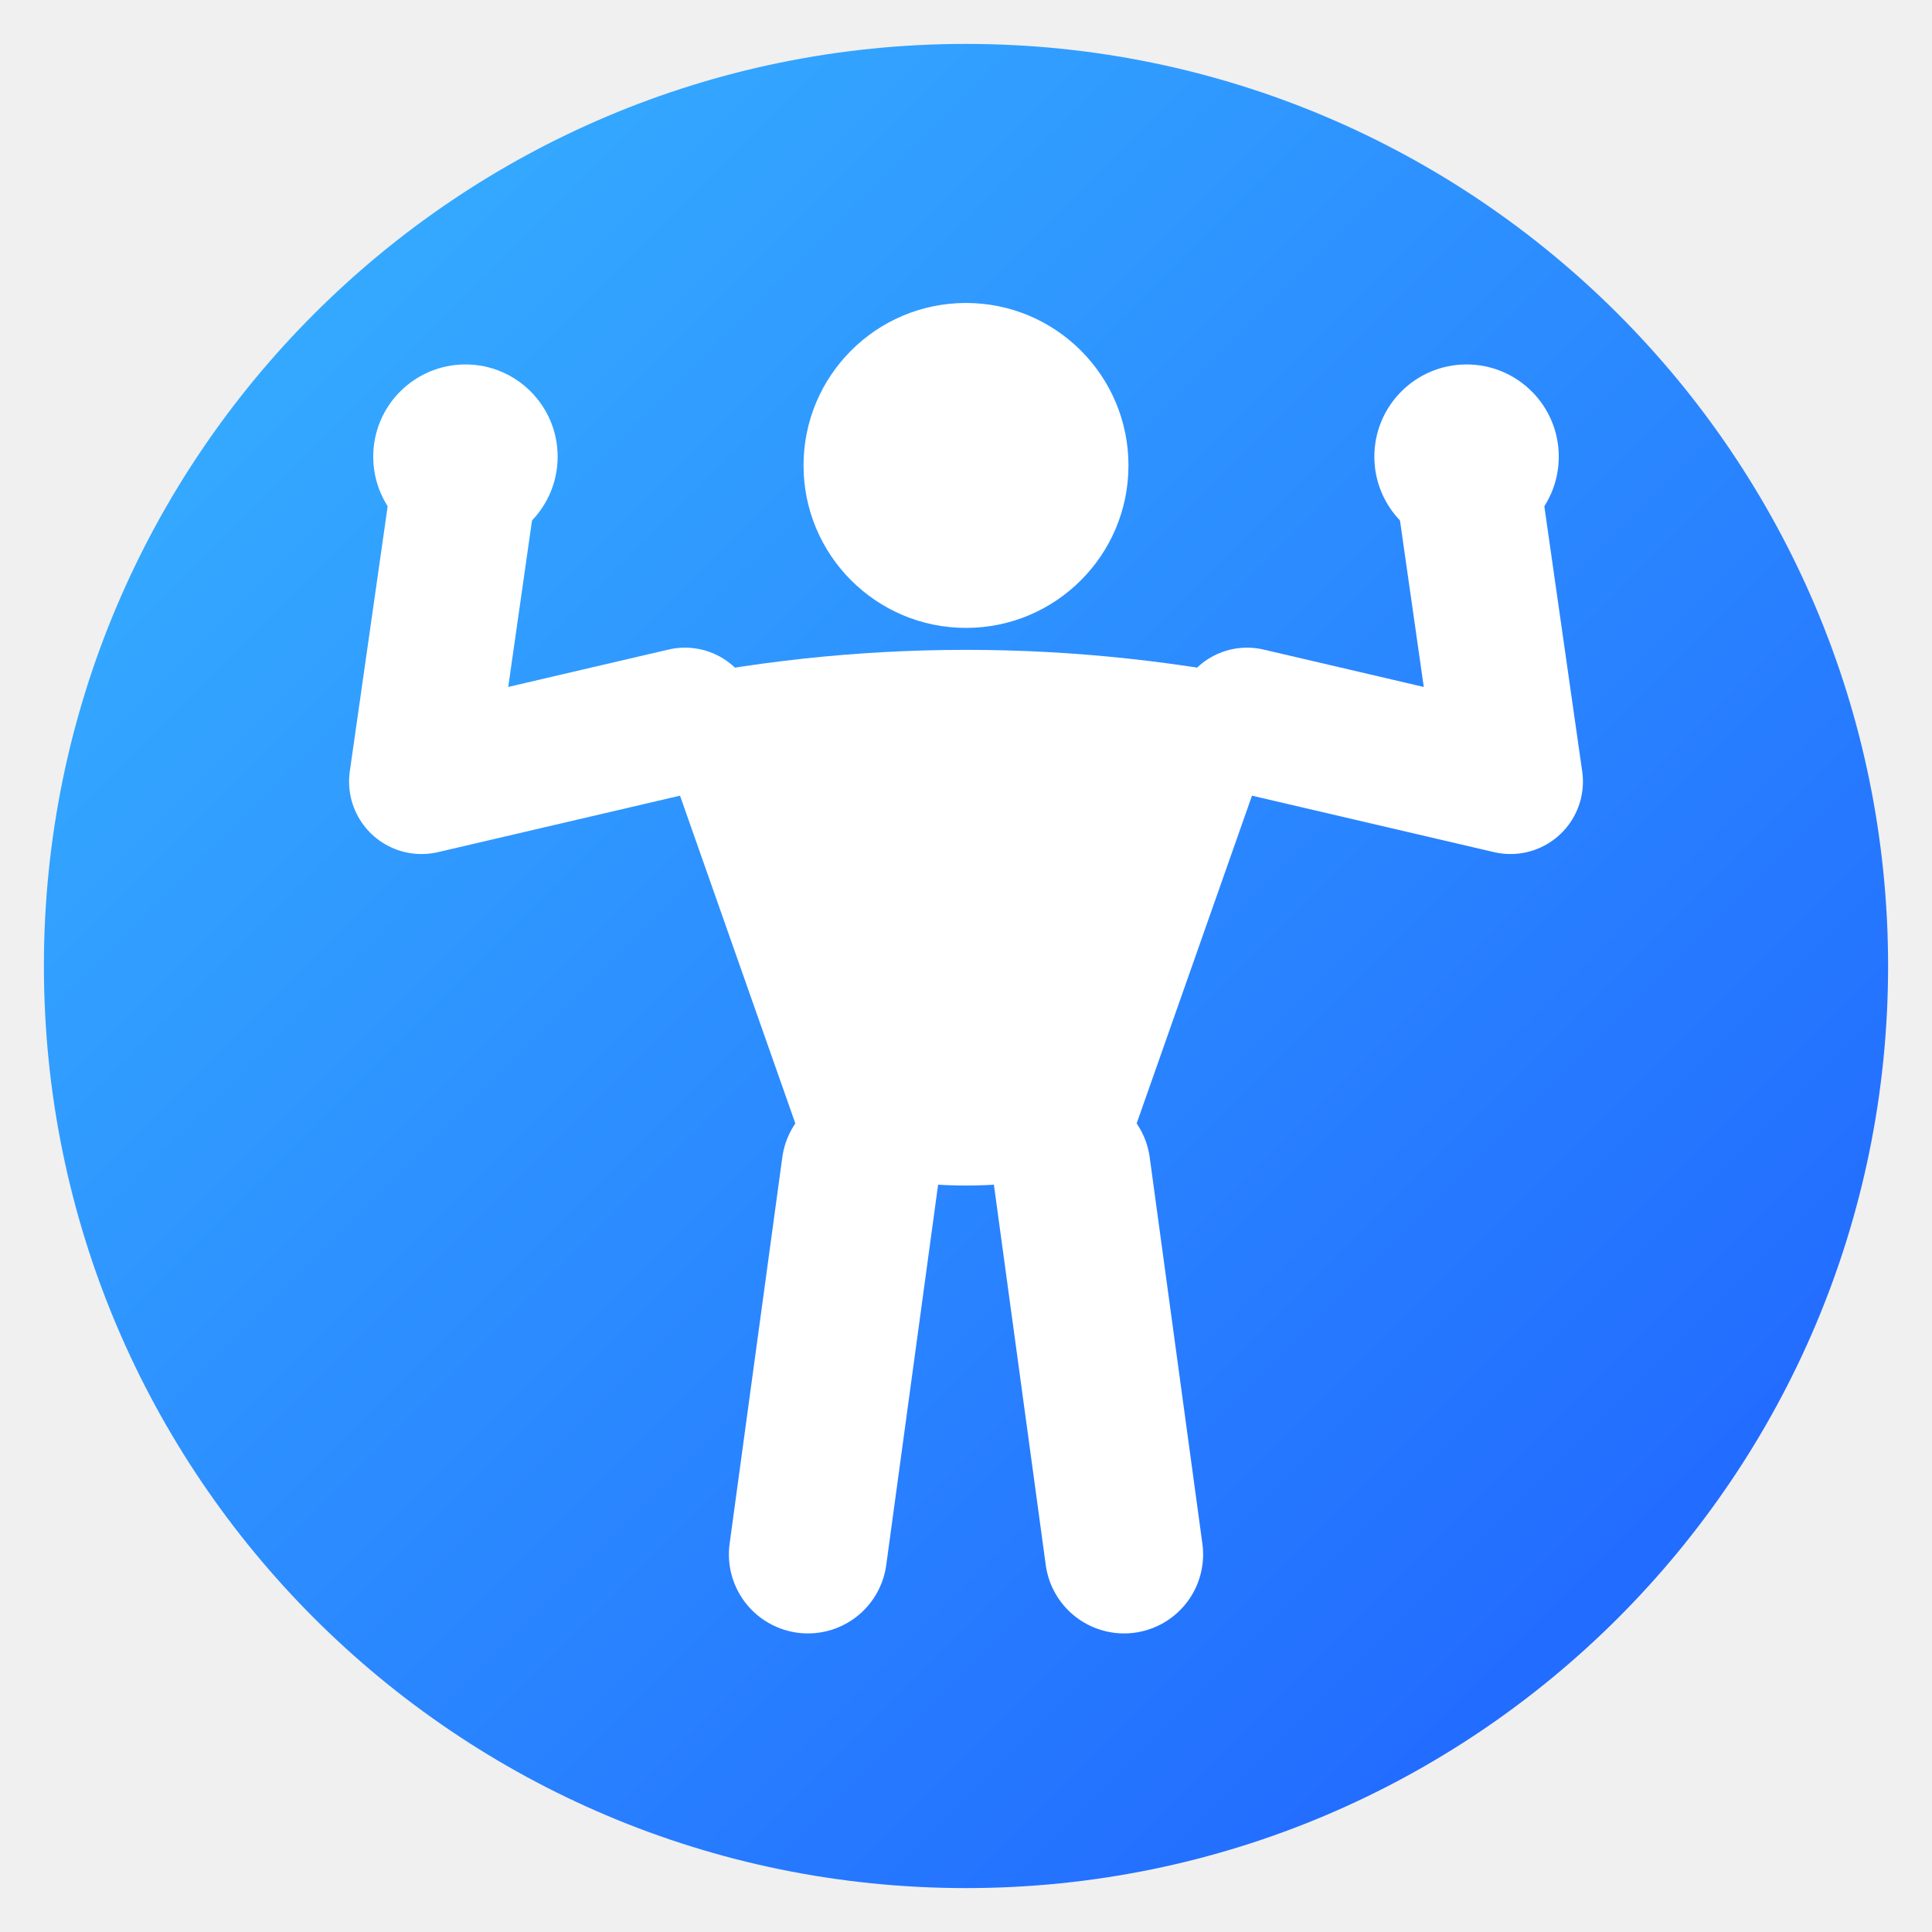
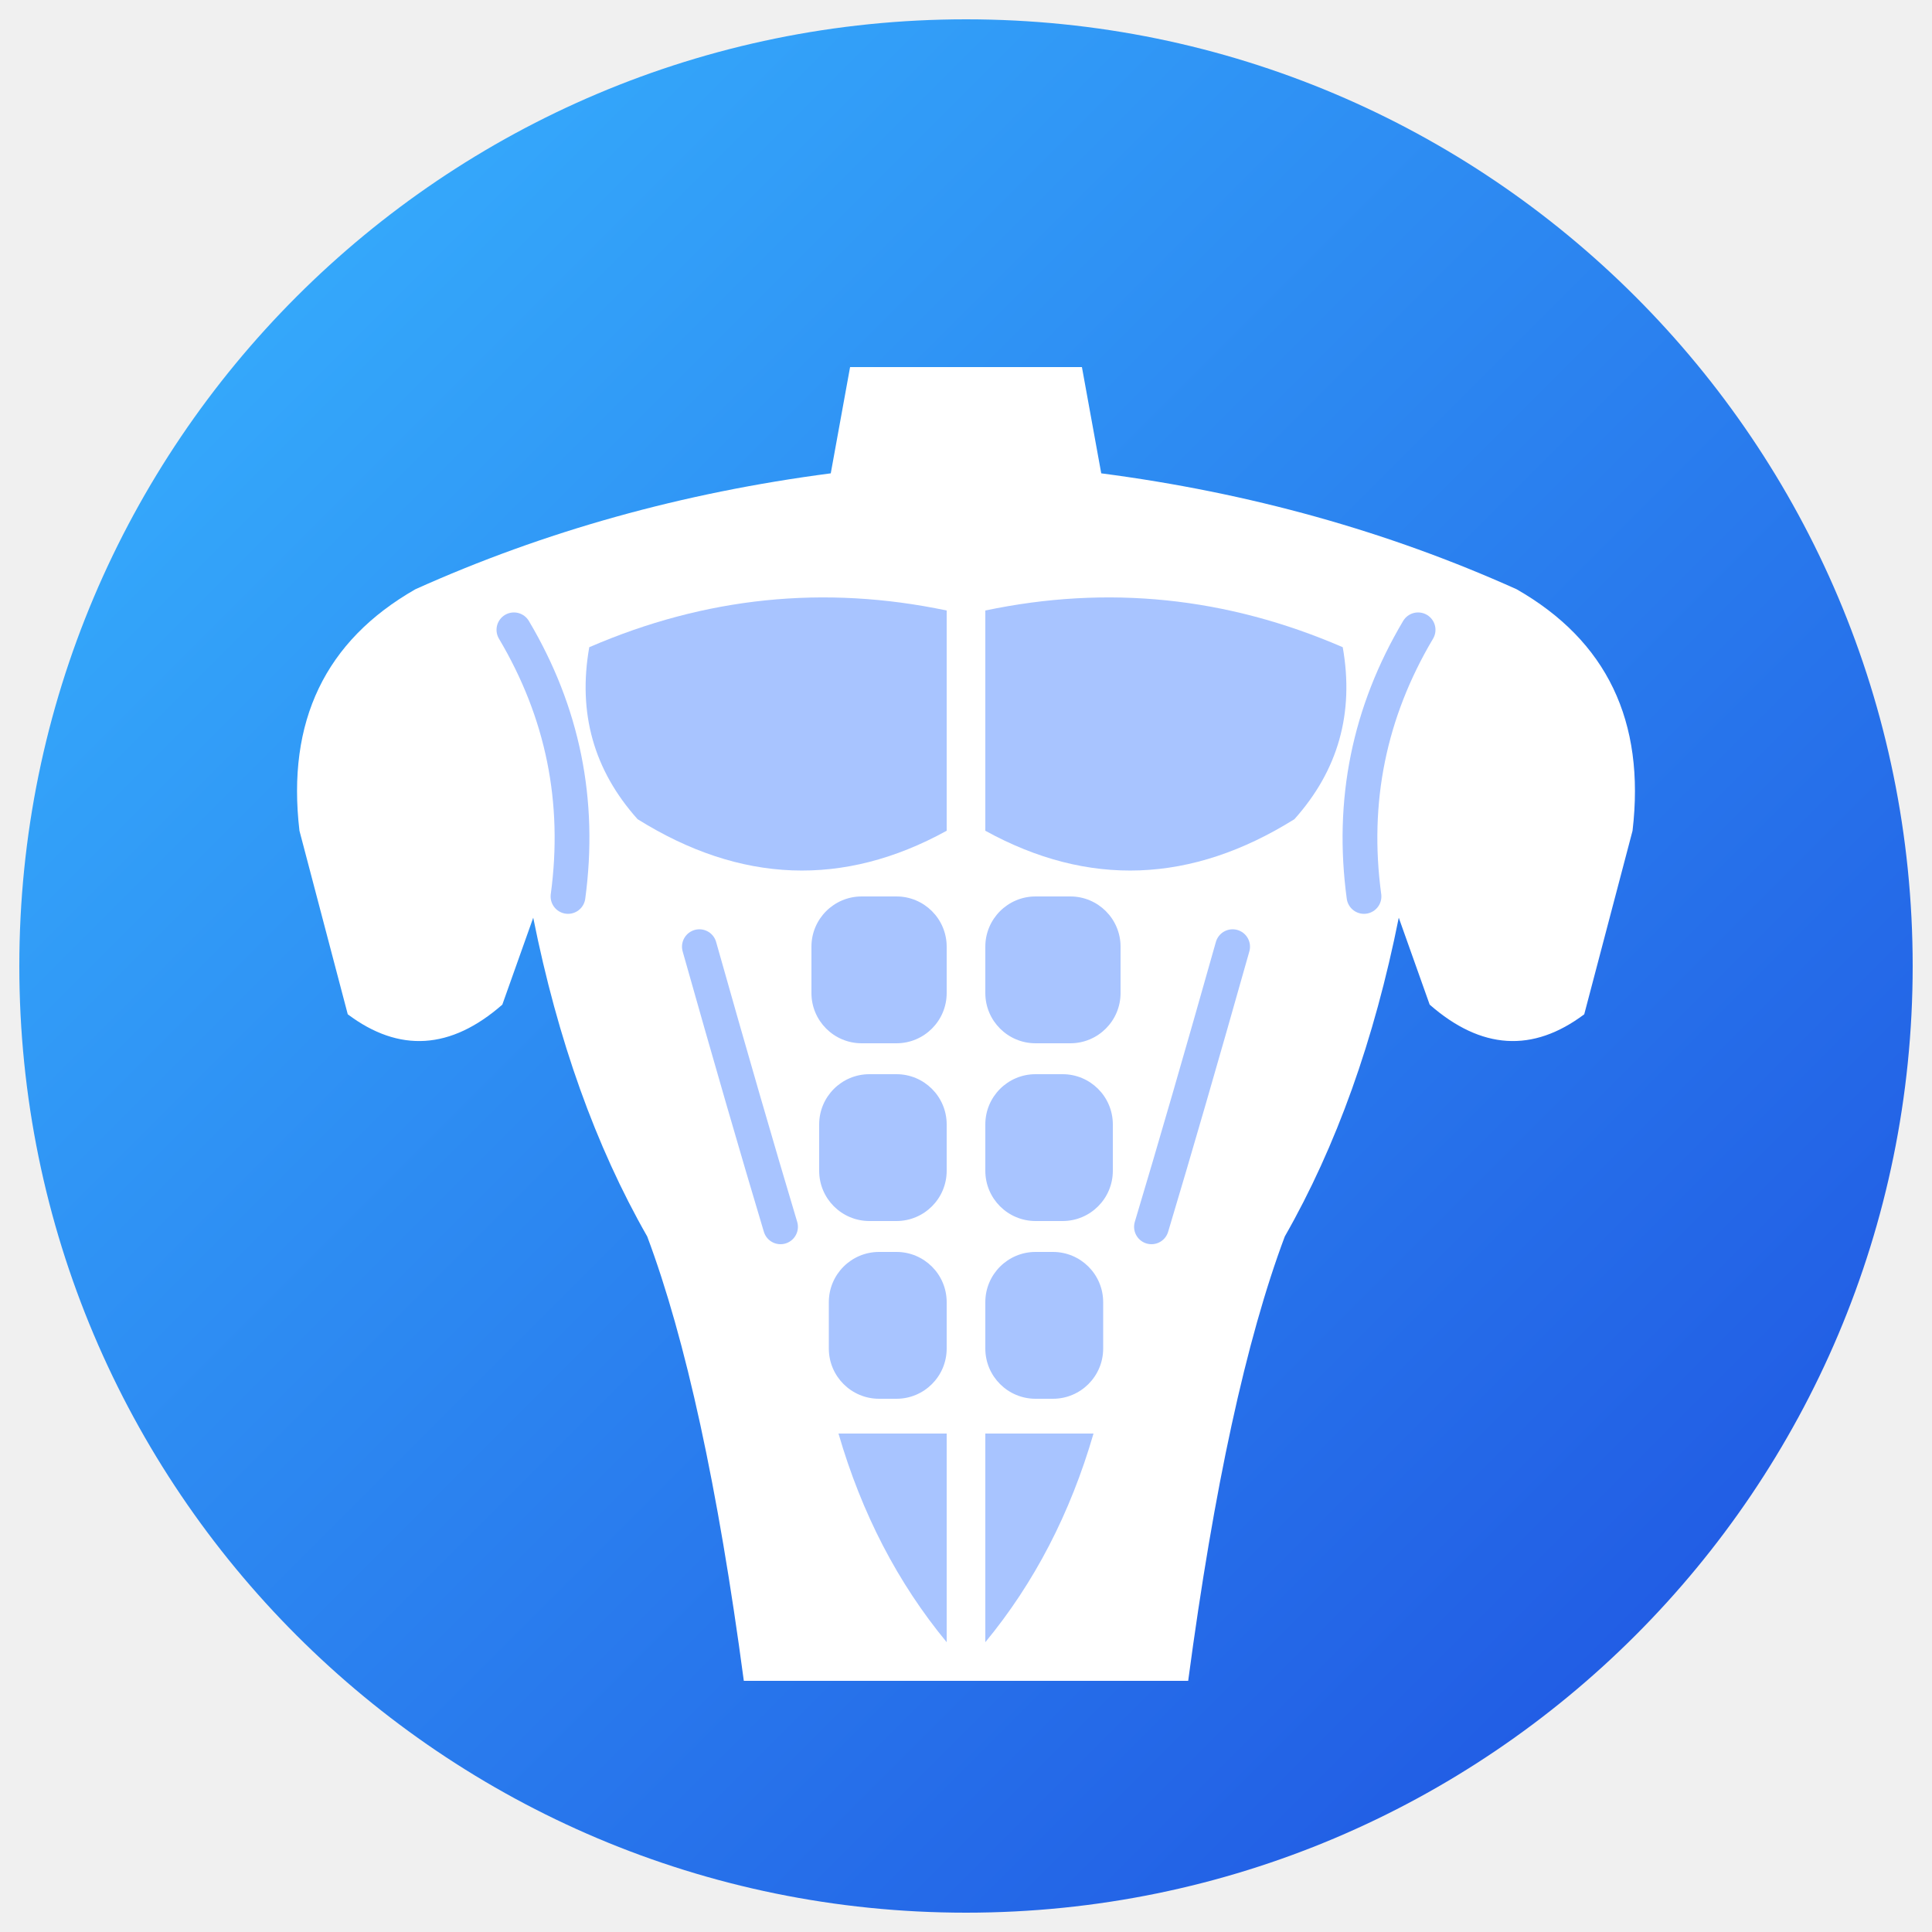
- <svg xmlns="http://www.w3.org/2000/svg" width="256" height="256" viewBox="0 0 44 44">
+ <svg xmlns="http://www.w3.org/2000/svg" width="256" height="256" viewBox="0 0 100 100">
  <defs>
-     <linearGradient id="oaLogo" x1="0" y1="0" x2="1" y2="1">
+     <linearGradient id="oaG" x1="0" y1="0" x2="1" y2="1">
      <stop offset="0" stop-color="#38B6FF" />
-       <stop offset="1" stop-color="#1E5EFF" />
+       <stop offset="1" stop-color="#1E4FE0" />
    </linearGradient>
  </defs>
-   <circle cx="22" cy="22" r="21" fill="url(#oaLogo)" />
-   <circle cx="22" cy="10.6" r="3.7" fill="#FFFFFF" />
-   <path d="M14.6 15.6 Q22 14 29.4 15.6 L25.6 26.4 Q22 27.6 18.4 26.4 Z" fill="#FFFFFF" />
-   <path d="M15.6 16.4 L9.6 17.8 L10.6 10.8 M28.4 16.4 L34.4 17.8 L33.4 10.8" fill="none" stroke="#FFFFFF" stroke-width="3.3" stroke-linecap="round" stroke-linejoin="round" />
-   <circle cx="10.6" cy="10.4" r="2.1" fill="#FFFFFF" />
-   <circle cx="33.4" cy="10.4" r="2.1" fill="#FFFFFF" />
-   <path d="M19.6 26.6 L18.4 35.4 M24.4 26.6 L25.6 35.4" fill="none" stroke="#FFFFFF" stroke-width="3.6" stroke-linecap="round" />
+   <circle cx="50" cy="50" r="49" fill="url(#oaG)" />
+   <path d="M44 19 L56 19 L57 24.5 Q68.5 26 78.5 30.5 Q85.5 34.5 84.5 43 L82 52.5 Q78 55.5 74 52 L72.4 47.5 Q70.5 57 66.5 64 Q63.5 72 61.5 87 L38.5 87 Q36.5 72 33.5 64 Q29.5 57 27.6 47.5 L26 52 Q22 55.5 18 52.5 L15.5 43 Q14.5 34.5 21.5 30.5 Q31.5 26 43 24.5 Z" fill="#FFFFFF" />
+   <g fill="#A8C4FF">
+     <path d="M30.5 33.5 Q39.5 29.6 49 31.6 L49 43 Q41 47.4 33 42.4 Q29.6 38.6 30.5 33.5 Z" />
+     <path d="M69.5 33.5 Q60.5 29.6 51 31.6 L51 43 Q59 47.4 67 42.4 Q70.4 38.6 69.5 33.5 Z" />
+     <rect x="42" y="46.4" width="7" height="7.6" rx="2.6" />
+     <rect x="51" y="46.4" width="7" height="7.6" rx="2.6" />
+     <rect x="42.4" y="55.6" width="6.6" height="7.6" rx="2.6" />
+     <rect x="51" y="55.6" width="6.6" height="7.6" rx="2.6" />
+     <rect x="42.9" y="64.8" width="6.1" height="7.6" rx="2.6" />
+     <rect x="51" y="64.8" width="6.1" height="7.6" rx="2.6" />
+     <path d="M43.4 74.2 L49 74.2 L49 85 Q45.2 80.4 43.4 74.2 Z" />
+     <path d="M56.6 74.2 L51 74.2 L51 85 Q54.8 80.4 56.6 74.2 Z" />
+   </g>
+   <g fill="none" stroke="#A8C4FF" stroke-width="1.8" stroke-linecap="round">
+     <path d="M36.2 49 Q38.6 57.5 40.4 63.5 M63.8 49 Q61.4 57.5 59.6 63.5" />
+     <path d="M26.6 32.6 Q30.4 39 29.4 46.4 M73.4 32.6 Q69.6 39 70.6 46.4" />
+   </g>
</svg>
